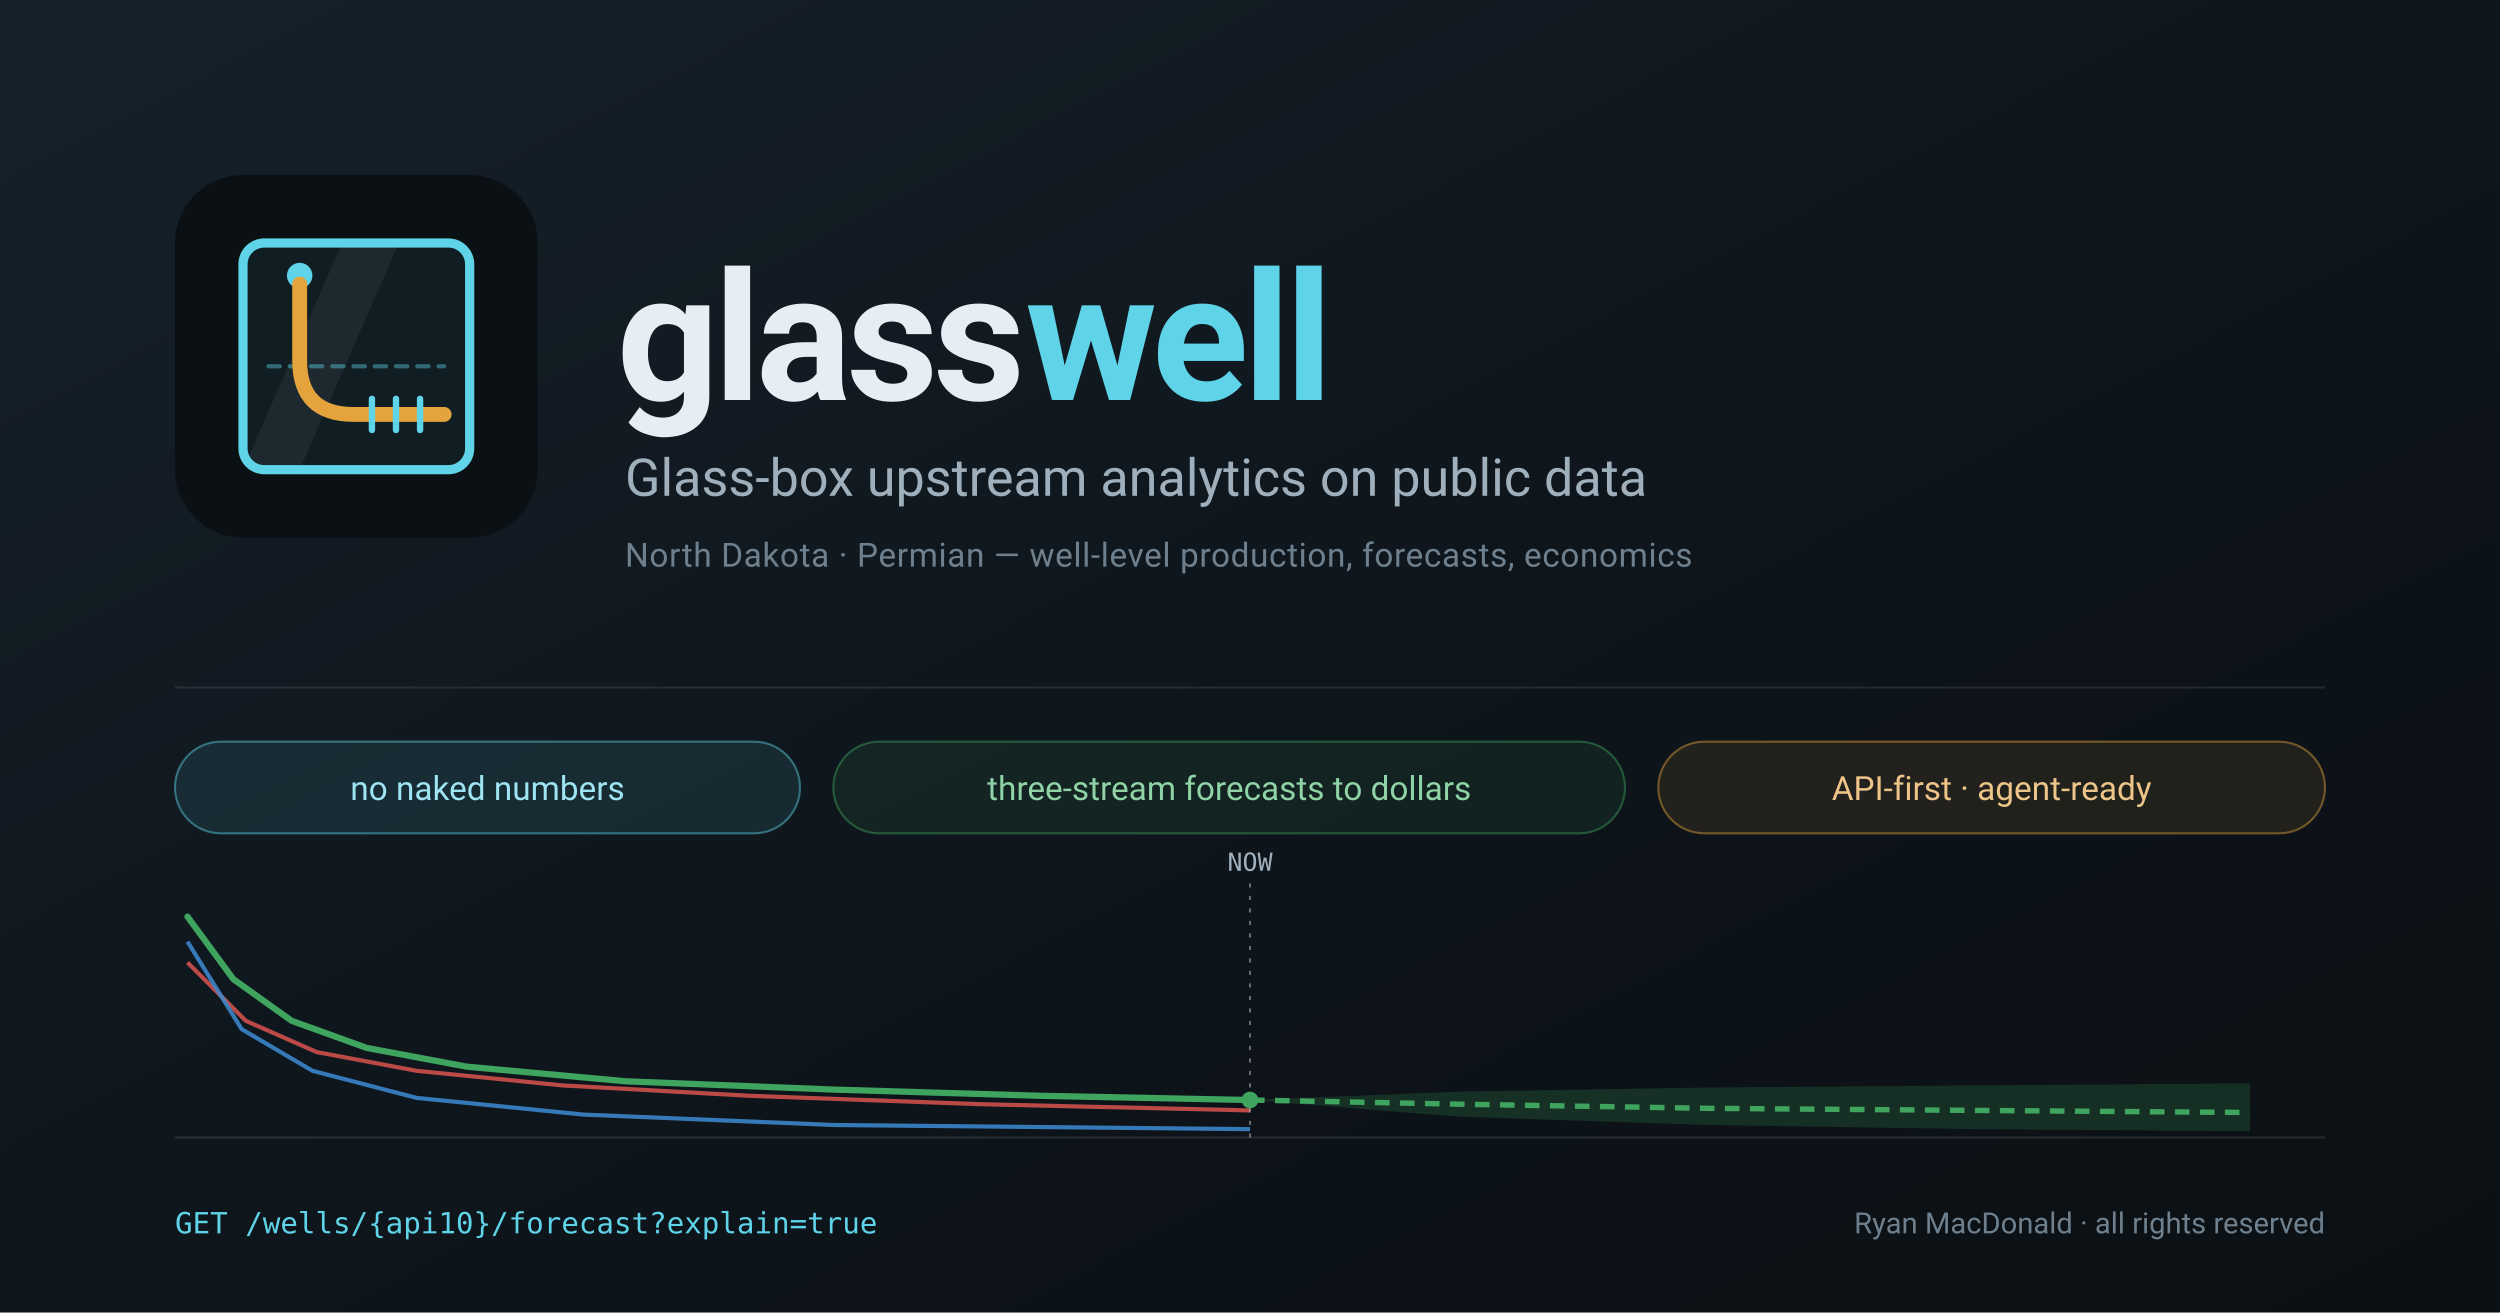
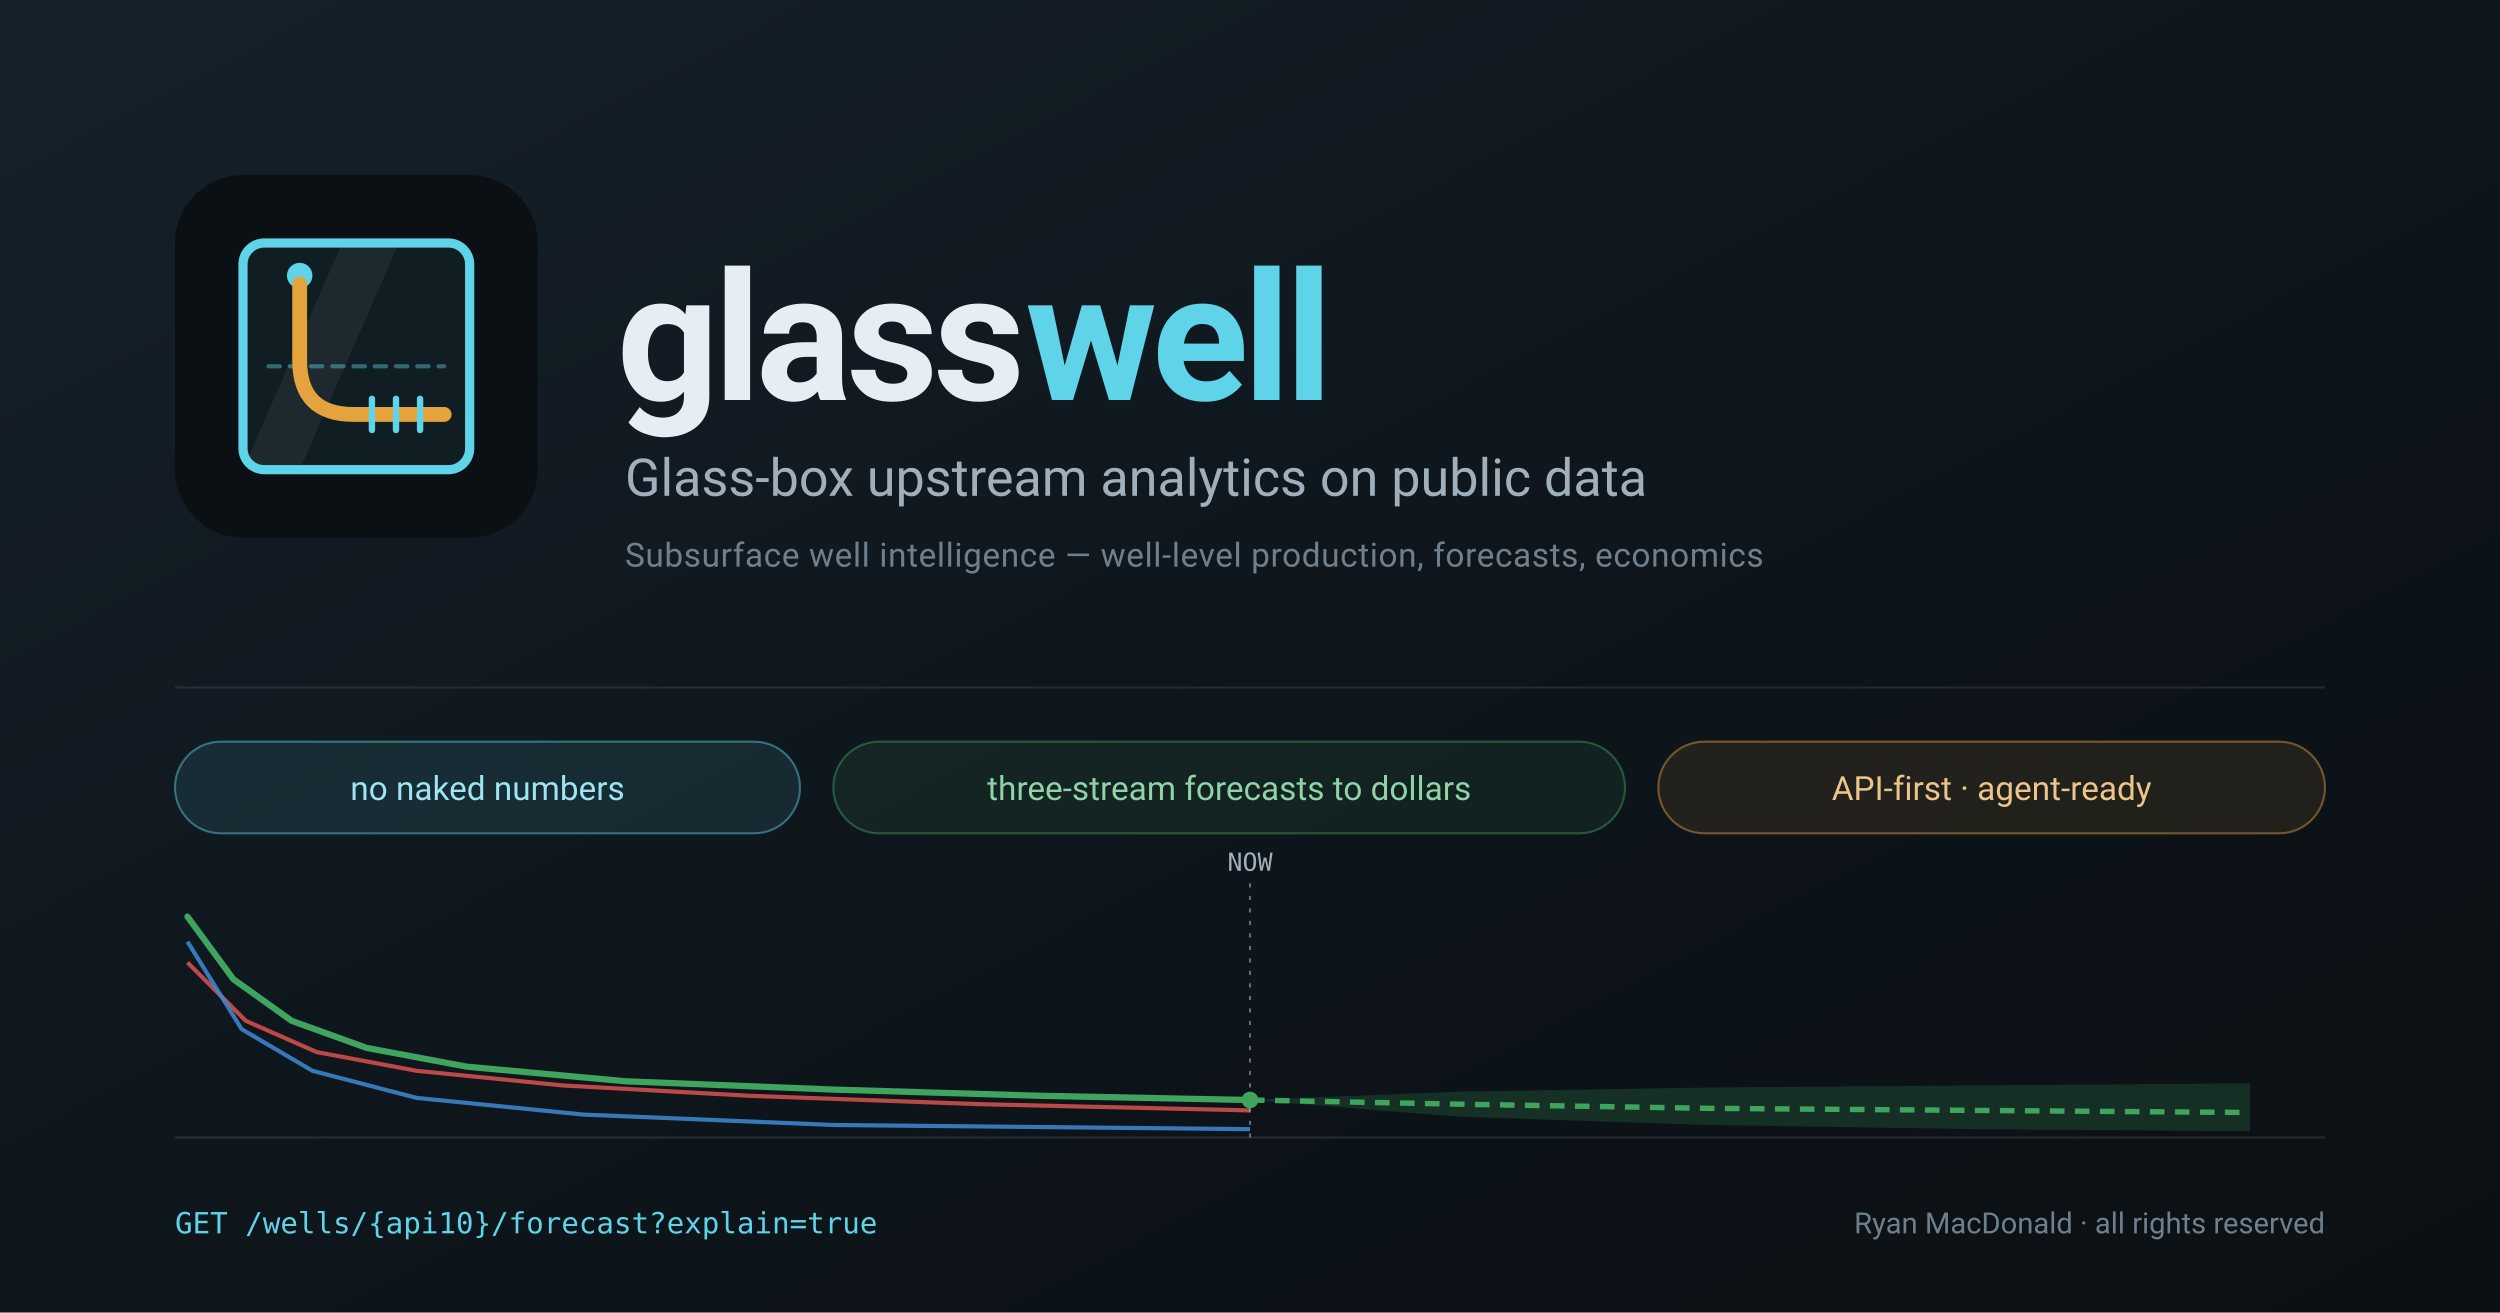
<svg xmlns="http://www.w3.org/2000/svg" viewBox="0 0 1200 630" width="1200" height="630" role="img" aria-label="glasswell — glass-box upstream analytics on public data">
  <defs>
    <linearGradient id="gwo-bg" x1="0" y1="0" x2="1" y2="1">
      <stop offset="0%" stop-color="#16212A" />
      <stop offset="60%" stop-color="#0D141A" />
      <stop offset="100%" stop-color="#0B1014" />
    </linearGradient>
    <clipPath id="gwo-panel">
      <rect x="96" y="96" width="320" height="320" rx="30" />
    </clipPath>
  </defs>
  <rect width="1200" height="630" fill="url(#gwo-bg)" />
  <g transform="translate(84,84) scale(0.34)">
    <rect width="512" height="512" rx="96" fill="#0B1014" />
    <rect x="96" y="96" width="320" height="320" rx="30" fill="#5FD3E8" fill-opacity="0.07" />
    <g clip-path="url(#gwo-panel)">
      <polygon points="96,416 236,96 316,96 176,416" fill="#FFFFFF" fill-opacity="0.055" />
    </g>
    <rect x="96" y="96" width="320" height="320" rx="30" fill="none" stroke="#5FD3E8" stroke-width="13" />
    <line x1="132" y1="270" x2="380" y2="270" stroke="#5FD3E8" stroke-width="6" stroke-dasharray="16,14" stroke-linecap="round" opacity="0.42" />
    <circle cx="176" cy="142" r="18" fill="#5FD3E8" />
    <path d="M176 154 L176 262 Q176 338 252 338 L380 338" fill="none" stroke="#E4A33C" stroke-width="21" stroke-linecap="round" stroke-linejoin="round" />
    <g stroke="#5FD3E8" stroke-width="9" stroke-linecap="round">
      <line x1="278" y1="316" x2="278" y2="360" />
      <line x1="312" y1="316" x2="312" y2="360" />
      <line x1="346" y1="316" x2="346" y2="360" />
    </g>
  </g>
  <text x="296" y="192" font-family="system-ui, -apple-system, 'Segoe UI', Roboto, Helvetica, Arial, sans-serif" font-size="86" font-weight="700" letter-spacing="-2.6" fill="#E6EDF3">glass<tspan fill="#5FD3E8">well</tspan>
  </text>
  <text x="300" y="238" font-family="system-ui, -apple-system, 'Segoe UI', Roboto, Helvetica, Arial, sans-serif" font-size="25" fill="#9FB0BC">Glass-box upstream analytics on public data</text>
-   <text x="300" y="272" font-family="system-ui, -apple-system, 'Segoe UI', Roboto, Helvetica, Arial, sans-serif" font-size="16" letter-spacing="0.3" fill="#6E808D">North Dakota · Permian — well-level production, forecasts, economics</text>
+   <text x="300" y="272" font-family="system-ui, -apple-system, 'Segoe UI', Roboto, Helvetica, Arial, sans-serif" font-size="16" letter-spacing="0.3" fill="#6E808D">Subsurface well intelligence — well-level production, forecasts, economics</text>
  <line x1="84" y1="330" x2="1116" y2="330" stroke="#FFFFFF" stroke-width="1" opacity="0.09" />
  <g font-family="system-ui, -apple-system, 'Segoe UI', Roboto, Helvetica, Arial, sans-serif" font-size="16">
    <rect x="84" y="356" width="300" height="44" rx="22" fill="#5FD3E8" fill-opacity="0.10" stroke="#5FD3E8" stroke-opacity="0.45" />
    <text x="234" y="384" text-anchor="middle" fill="#9EE4F2">no naked numbers</text>
    <rect x="400" y="356" width="380" height="44" rx="22" fill="#3FA55E" fill-opacity="0.10" stroke="#3FA55E" stroke-opacity="0.45" />
    <text x="590" y="384" text-anchor="middle" fill="#8FD3A6">three-stream forecasts to dollars</text>
    <rect x="796" y="356" width="320" height="44" rx="22" fill="#E4A33C" fill-opacity="0.10" stroke="#E4A33C" stroke-opacity="0.45" />
    <text x="956" y="384" text-anchor="middle" fill="#EEC589">API-first · agent-ready</text>
  </g>
  <g>
    <line x1="84" y1="546" x2="1116" y2="546" stroke="#FFFFFF" stroke-width="1" opacity="0.10" />
    <polygon points="600,528 700,524 820,522 950,521 1080,520 1080,543 950,542 820,540 700,536" fill="#3FA55E" fill-opacity="0.20" />
    <polyline points="90,440 112,470 140,490 176,503 224,512 300,519 400,523 500,526 600,528" fill="none" stroke="#3FA55E" stroke-width="3" stroke-linecap="round" stroke-linejoin="round" />
    <polyline points="600,528 700,530 820,532 950,533 1080,534" fill="none" stroke="#3FA55E" stroke-width="2.6" stroke-dasharray="7,5" stroke-linejoin="round" />
    <polyline points="90,462 118,490 152,505 200,514 270,521 360,526 470,530 600,533" fill="none" stroke="#D9534F" stroke-width="2" stroke-linejoin="round" opacity="0.85" />
    <polyline points="90,452 116,494 150,514 200,527 280,535 400,540 600,542" fill="none" stroke="#3D8BD4" stroke-width="2" stroke-linejoin="round" opacity="0.85" />
    <line x1="600" y1="424" x2="600" y2="546" stroke="#E6EDF3" stroke-width="1" stroke-dasharray="2,4" opacity="0.4" />
    <circle cx="600" cy="528" r="4" fill="#3FA55E" />
    <text x="600" y="418" font-family="ui-monospace, Consolas, monospace" font-size="12" fill="#9FB0BC" text-anchor="middle">NOW</text>
  </g>
  <text x="84" y="592" font-family="ui-monospace, 'Cascadia Code', Consolas, monospace" font-size="14" fill="#5FD3E8">GET /wells/{api10}/forecast?explain=true</text>
  <text x="1116" y="592" font-family="system-ui, -apple-system, 'Segoe UI', Roboto, Helvetica, Arial, sans-serif" font-size="14" fill="#6E808D" text-anchor="end">Ryan MacDonald · all rights reserved</text>
</svg>
